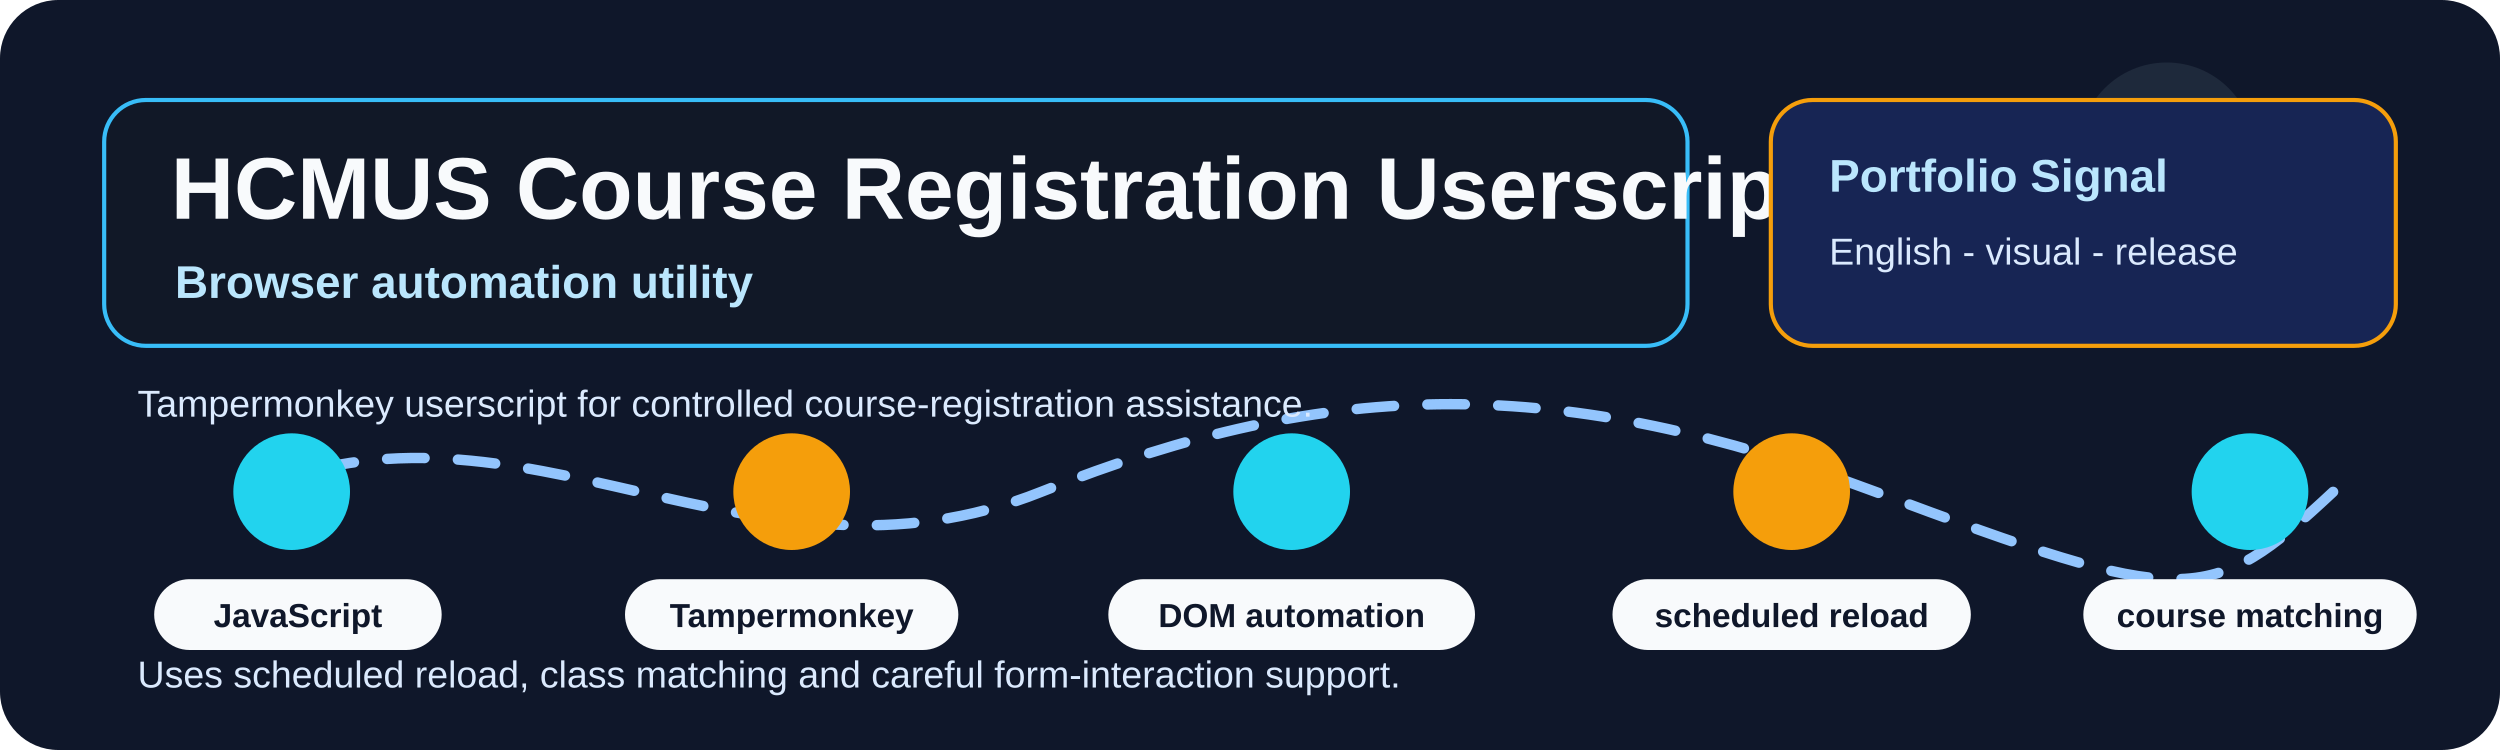
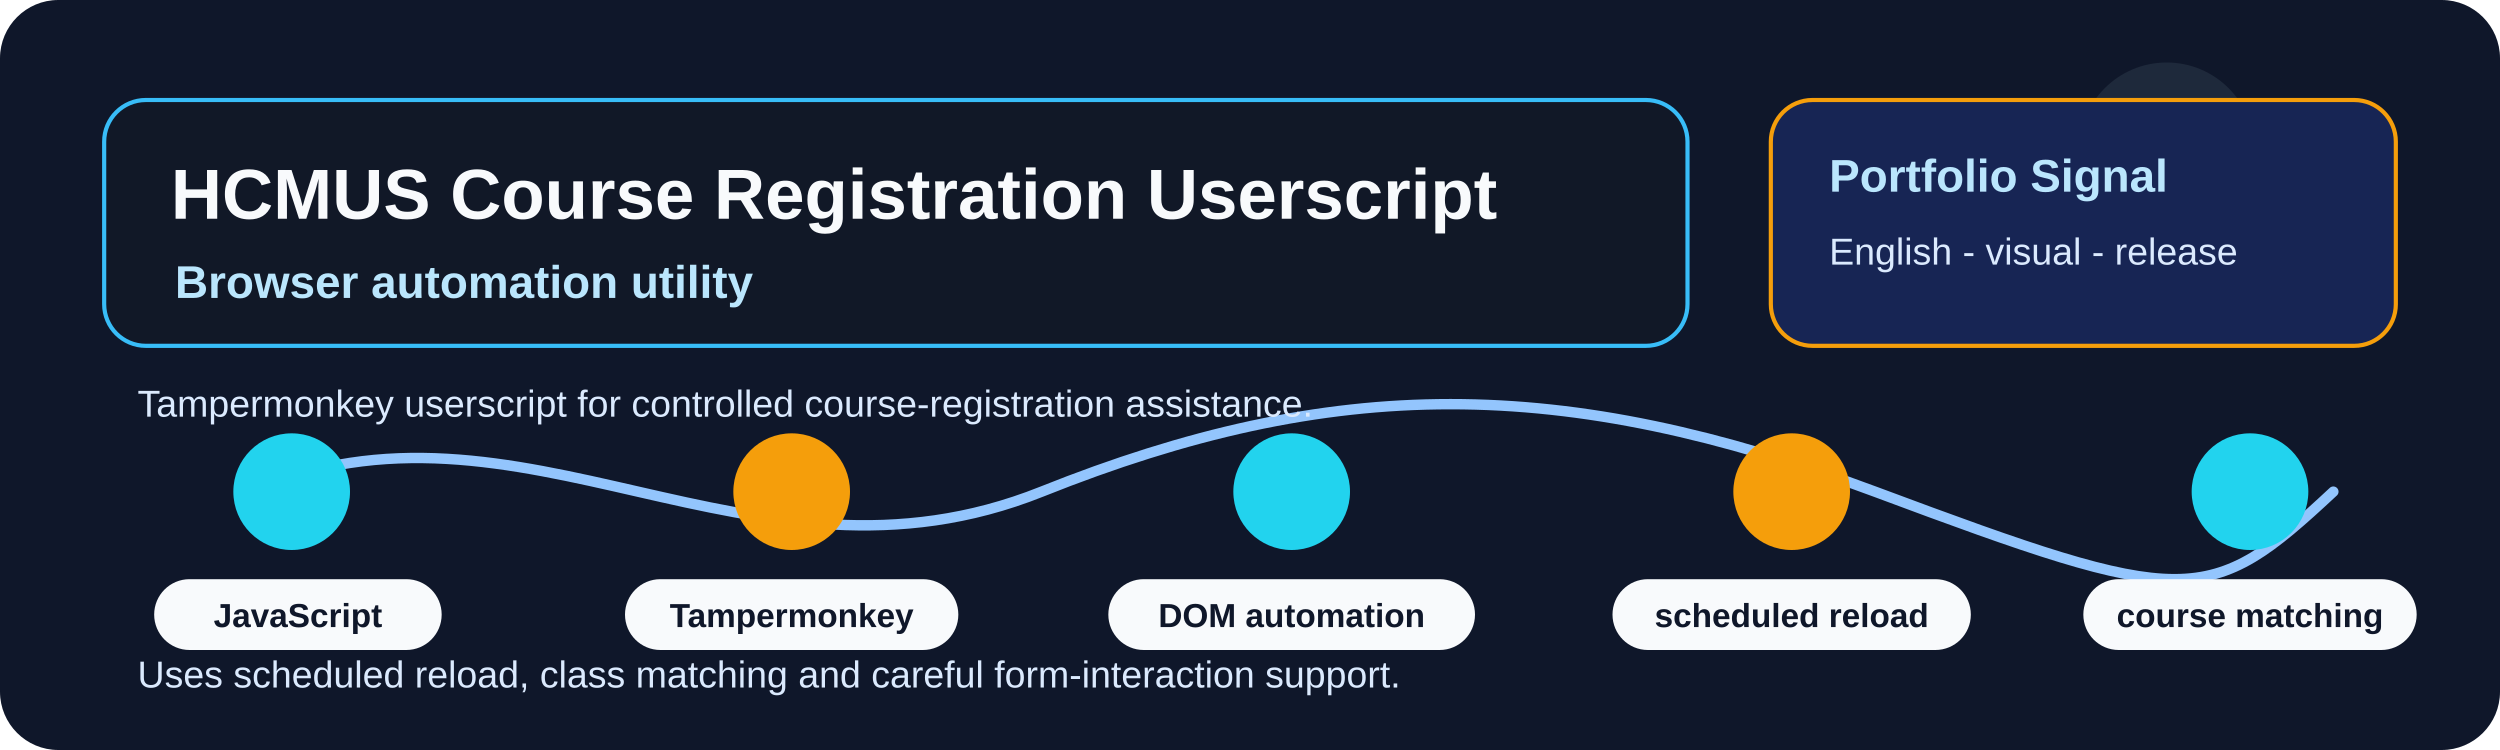
<svg xmlns="http://www.w3.org/2000/svg" width="1200" height="360" viewBox="0 0 1200 360" role="img" aria-labelledby="title desc">
  <style>
    .bg { fill: #0f172a; }
    .panel { fill: #111827; stroke: #38bdf8; stroke-width: 2; }
    .panel2 { fill: #172554; stroke: #f59e0b; stroke-width: 2; }
-     .title { font: 800 42px Segoe UI, Arial, sans-serif; fill: #f8fafc; }
+     .title { font: 800 34px Segoe UI, Arial, sans-serif; fill: #f8fafc; }
    .subtitle { font: 600 22px Segoe UI, Arial, sans-serif; fill: #bae6fd; }
    .body { font: 500 18px Segoe UI, Arial, sans-serif; fill: #dbeafe; }
    .small { font: 700 16px Segoe UI, Arial, sans-serif; fill: #0f172a; }
    .chip { fill: #f8fafc; }
    .node { fill: #22d3ee; }
    .node2 { fill: #f59e0b; }
-     .wire { stroke: #93c5fd; stroke-width: 5; stroke-linecap: round; stroke-dasharray: 18 16; animation: dash 3s linear infinite; }
+     .wire { stroke: #93c5fd; stroke-width: 5; stroke-linecap: round; }
    .pulse { animation: pulse 2.4s ease-in-out infinite; transform-origin: center; }
-     @keyframes dash { to { stroke-dashoffset: -136; } }
    @keyframes pulse { 0%, 100% { opacity: .55; transform: scale(.96); } 50% { opacity: 1; transform: scale(1.04); } }
  </style>
  <rect class="bg" width="1200" height="360" rx="28" />
  <circle cx="1040" cy="72" r="42" fill="#1e293b" />
  <circle class="pulse" cx="1040" cy="72" r="24" fill="#38bdf8" opacity=".85" />
  <rect x="50" y="48" width="760" height="118" rx="20" class="panel" />
  <text x="82" y="105" class="title">HCMUS Course Registration Userscript</text>
  <text x="84" y="143" class="subtitle">Browser automation utility</text>
  <rect x="850" y="48" width="300" height="118" rx="20" class="panel2" />
  <text x="878" y="92" class="subtitle">Portfolio Signal</text>
  <text x="878" y="127" class="body">English - visual - release</text>
  <path d="M120 236 C 250 180, 360 292, 500 236 S 750 180, 900 236 S 1060 292, 1120 236" class="wire" fill="none" />
  <g>
    <circle class="node pulse" cx="140" cy="236" r="28" />
    <circle class="node2 pulse" cx="380" cy="236" r="28" />
    <circle class="node pulse" cx="620" cy="236" r="28" />
    <circle class="node2 pulse" cx="860" cy="236" r="28" />
    <circle class="node pulse" cx="1080" cy="236" r="28" />
  </g>
  <g>
    <rect x="74" y="278" width="138" height="34" rx="17" class="chip" />
    <text x="143" y="301" text-anchor="middle" class="small">JavaScript</text>
    <rect x="300" y="278" width="160" height="34" rx="17" class="chip" />
    <text x="380" y="301" text-anchor="middle" class="small">Tampermonkey</text>
    <rect x="532" y="278" width="176" height="34" rx="17" class="chip" />
    <text x="620" y="301" text-anchor="middle" class="small">DOM automation</text>
    <rect x="774" y="278" width="172" height="34" rx="17" class="chip" />
    <text x="860" y="301" text-anchor="middle" class="small">scheduled reload</text>
    <rect x="1000" y="278" width="160" height="34" rx="17" class="chip" />
    <text x="1080" y="301" text-anchor="middle" class="small">course matching</text>
  </g>
  <text x="66" y="200" class="body">Tampermonkey userscript for controlled course-registration assistance.</text>
  <text x="66" y="330" class="body">Uses scheduled reload, class matching and careful form-interaction support.</text>
</svg>
